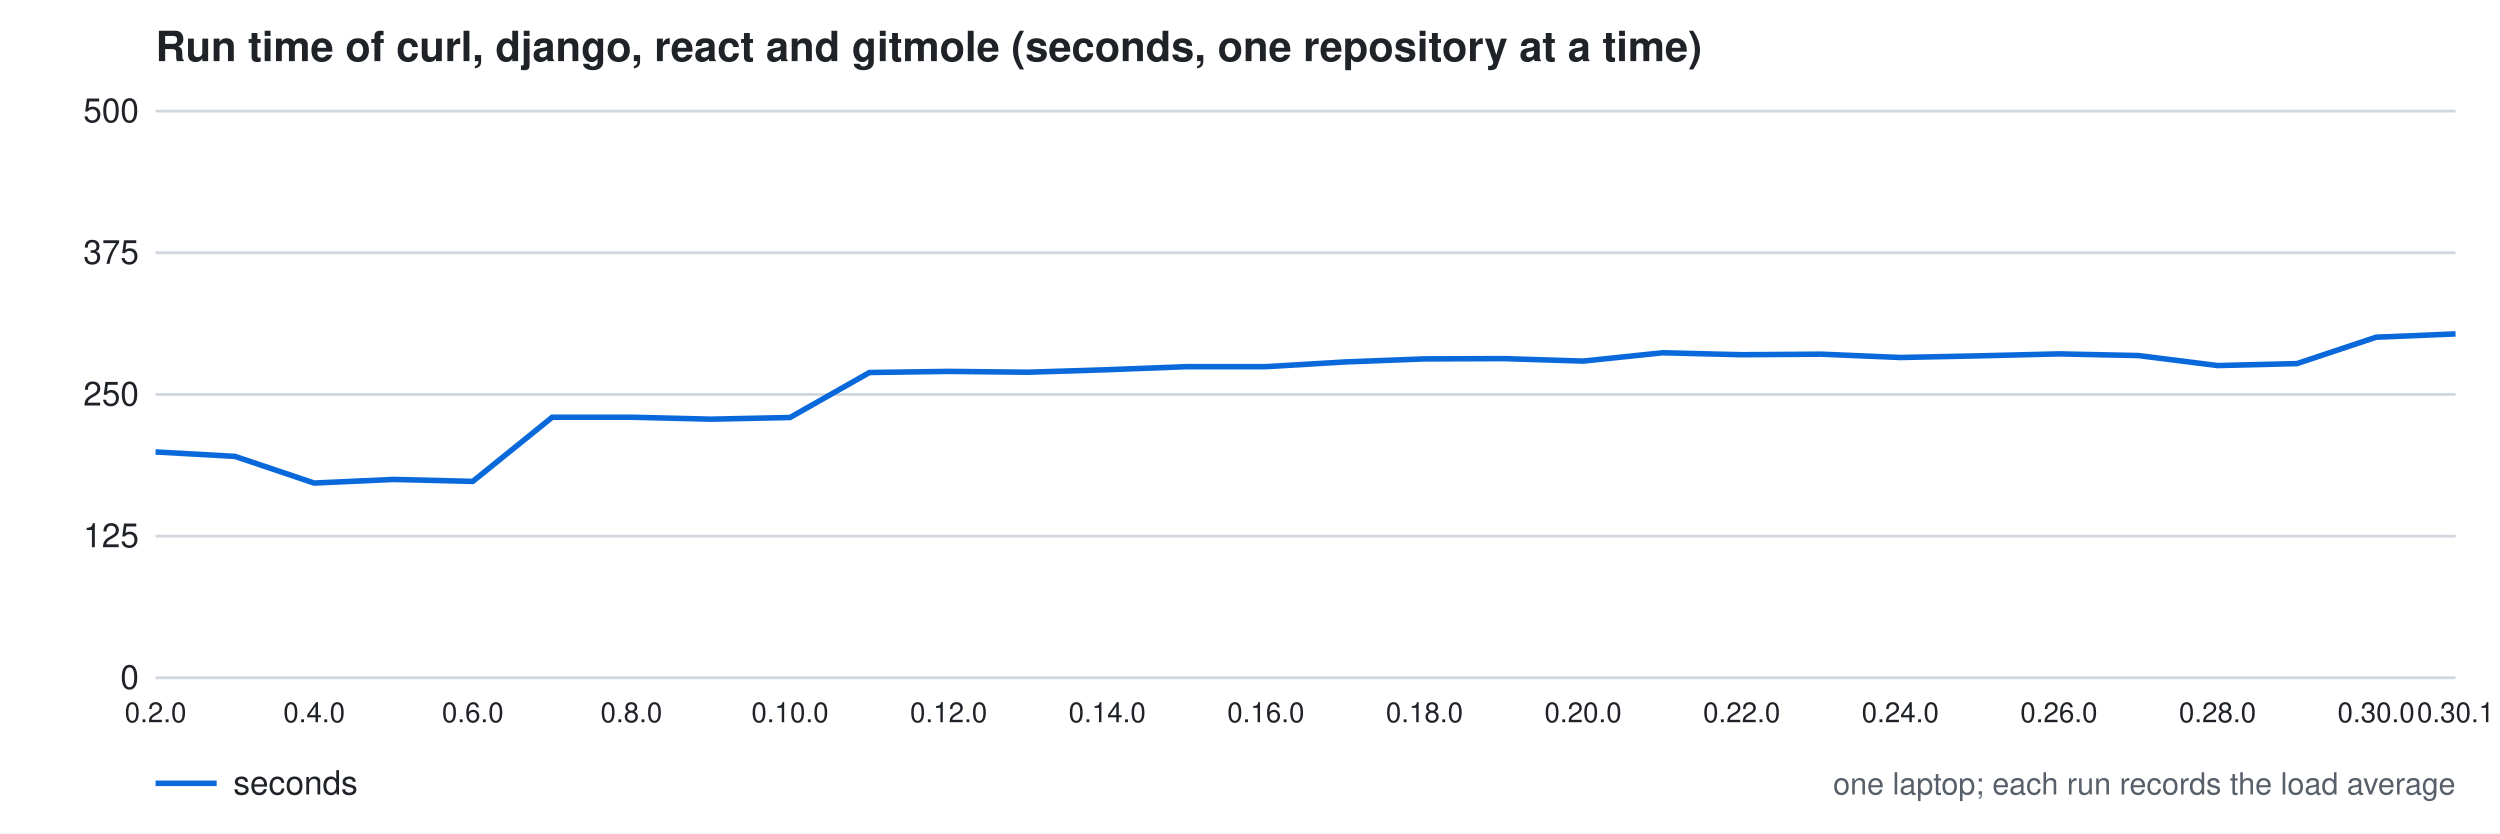
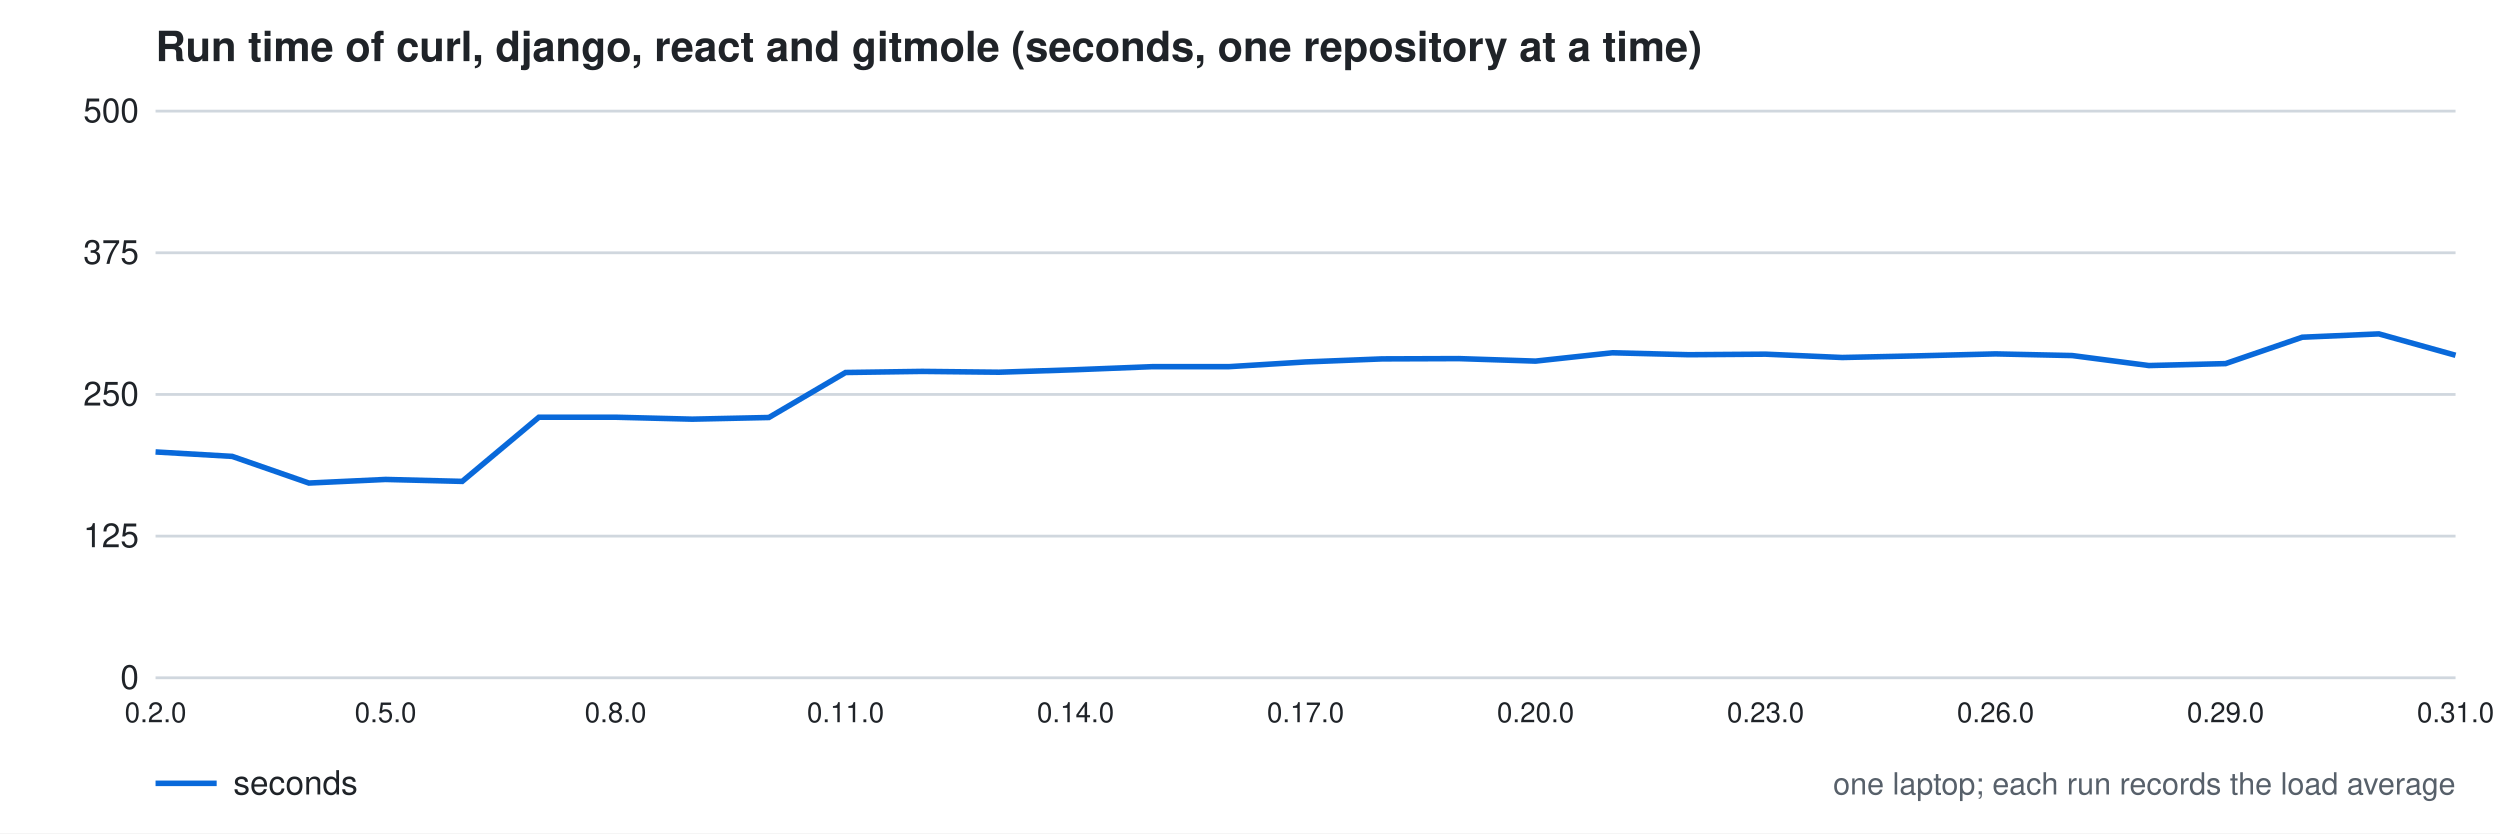
<svg xmlns="http://www.w3.org/2000/svg" width="900" height="300" viewBox="0 0 900 300" font-family="-apple-system,Segoe UI,Helvetica,Arial,sans-serif" font-size="12">
  <rect width="900" height="300" fill="#ffffff" />
  <text x="56" y="22" font-size="15" font-weight="600" fill="#1f2328">Run time of curl, django, react and gitmole (seconds, one repository at a time)</text>
  <line x1="56" y1="244.0" x2="884" y2="244.0" stroke="#d0d7de" stroke-width="1" />
  <text x="50" y="248.0" text-anchor="end" fill="#1f2328">0</text>
  <line x1="56" y1="193.0" x2="884" y2="193.0" stroke="#d0d7de" stroke-width="1" />
  <text x="50" y="197.0" text-anchor="end" fill="#1f2328">125</text>
  <line x1="56" y1="142.0" x2="884" y2="142.0" stroke="#d0d7de" stroke-width="1" />
  <text x="50" y="146.0" text-anchor="end" fill="#1f2328">250</text>
  <line x1="56" y1="91.0" x2="884" y2="91.0" stroke="#d0d7de" stroke-width="1" />
  <text x="50" y="95.0" text-anchor="end" fill="#1f2328">375</text>
  <line x1="56" y1="40.0" x2="884" y2="40.0" stroke="#d0d7de" stroke-width="1" />
  <text x="50" y="44.0" text-anchor="end" fill="#1f2328">500</text>
  <text x="56.0" y="260" text-anchor="middle" fill="#1f2328" font-size="10">0.2.0</text>
-   <text x="113.1" y="260" text-anchor="middle" fill="#1f2328" font-size="10">0.4.0</text>
-   <text x="170.2" y="260" text-anchor="middle" fill="#1f2328" font-size="10">0.6.0</text>
-   <text x="227.3" y="260" text-anchor="middle" fill="#1f2328" font-size="10">0.8.0</text>
-   <text x="284.4" y="260" text-anchor="middle" fill="#1f2328" font-size="10">0.10.0</text>
-   <text x="341.5" y="260" text-anchor="middle" fill="#1f2328" font-size="10">0.12.0</text>
-   <text x="398.6" y="260" text-anchor="middle" fill="#1f2328" font-size="10">0.14.0</text>
-   <text x="455.7" y="260" text-anchor="middle" fill="#1f2328" font-size="10">0.16.0</text>
-   <text x="512.8" y="260" text-anchor="middle" fill="#1f2328" font-size="10">0.18.0</text>
-   <text x="569.9" y="260" text-anchor="middle" fill="#1f2328" font-size="10">0.20.0</text>
-   <text x="627.0" y="260" text-anchor="middle" fill="#1f2328" font-size="10">0.22.0</text>
-   <text x="684.1" y="260" text-anchor="middle" fill="#1f2328" font-size="10">0.24.0</text>
-   <text x="741.2" y="260" text-anchor="middle" fill="#1f2328" font-size="10">0.26.0</text>
-   <text x="798.3" y="260" text-anchor="middle" fill="#1f2328" font-size="10">0.28.0</text>
-   <text x="855.4" y="260" text-anchor="middle" fill="#1f2328" font-size="10">0.30.0</text>
-   <text x="884.0" y="260" text-anchor="middle" fill="#1f2328" font-size="10">0.30.1</text>
-   <polyline points="56.0,162.7 84.6,164.3 113.1,173.9 141.7,172.6 170.2,173.3 198.8,150.2 227.3,150.2 255.9,150.9 284.4,150.3 313.0,134.1 341.5,133.7 370.1,134.0 398.6,133.1 427.2,132.0 455.7,132.0 484.3,130.3 512.8,129.2 541.4,129.1 569.9,130.0 598.5,127.0 627.0,127.7 655.6,127.5 684.1,128.7 712.7,128.1 741.2,127.4 769.8,128.0 798.3,131.6 826.9,130.9 855.4,121.4 884.0,120.2" fill="none" stroke="#0969da" stroke-width="2" />
+   <text x="138.8" y="260" text-anchor="middle" fill="#1f2328" font-size="10">0.5.0</text>
+   <text x="221.6" y="260" text-anchor="middle" fill="#1f2328" font-size="10">0.8.0</text>
+   <text x="304.4" y="260" text-anchor="middle" fill="#1f2328" font-size="10">0.11.0</text>
+   <text x="387.2" y="260" text-anchor="middle" fill="#1f2328" font-size="10">0.14.0</text>
+   <text x="470.0" y="260" text-anchor="middle" fill="#1f2328" font-size="10">0.17.0</text>
+   <text x="552.8" y="260" text-anchor="middle" fill="#1f2328" font-size="10">0.20.0</text>
+   <text x="635.6" y="260" text-anchor="middle" fill="#1f2328" font-size="10">0.23.0</text>
+   <text x="718.4" y="260" text-anchor="middle" fill="#1f2328" font-size="10">0.26.0</text>
+   <text x="801.2" y="260" text-anchor="middle" fill="#1f2328" font-size="10">0.29.0</text>
+   <text x="884.0" y="260" text-anchor="middle" fill="#1f2328" font-size="10">0.31.0</text>
+   <polyline points="56.0,162.7 83.6,164.3 111.2,173.9 138.8,172.6 166.4,173.3 194.0,150.2 221.6,150.2 249.2,150.9 276.8,150.3 304.4,134.1 332.0,133.7 359.6,134.0 387.2,133.1 414.8,132.0 442.4,132.0 470.0,130.3 497.6,129.2 525.2,129.1 552.8,130.0 580.4,127.0 608.0,127.7 635.6,127.5 663.2,128.7 690.8,128.1 718.4,127.4 746.0,128.0 773.6,131.6 801.2,130.9 828.8,121.4 856.4,120.2 884.0,127.9" fill="none" stroke="#0969da" stroke-width="2" />
  <line x1="56" y1="282" x2="78" y2="282" stroke="#0969da" stroke-width="2" />
  <text x="84" y="286" fill="#1f2328">seconds</text>
  <text x="884" y="286" text-anchor="end" fill="#57606a" font-size="11">one laptop; each run records the load average</text>
</svg>
